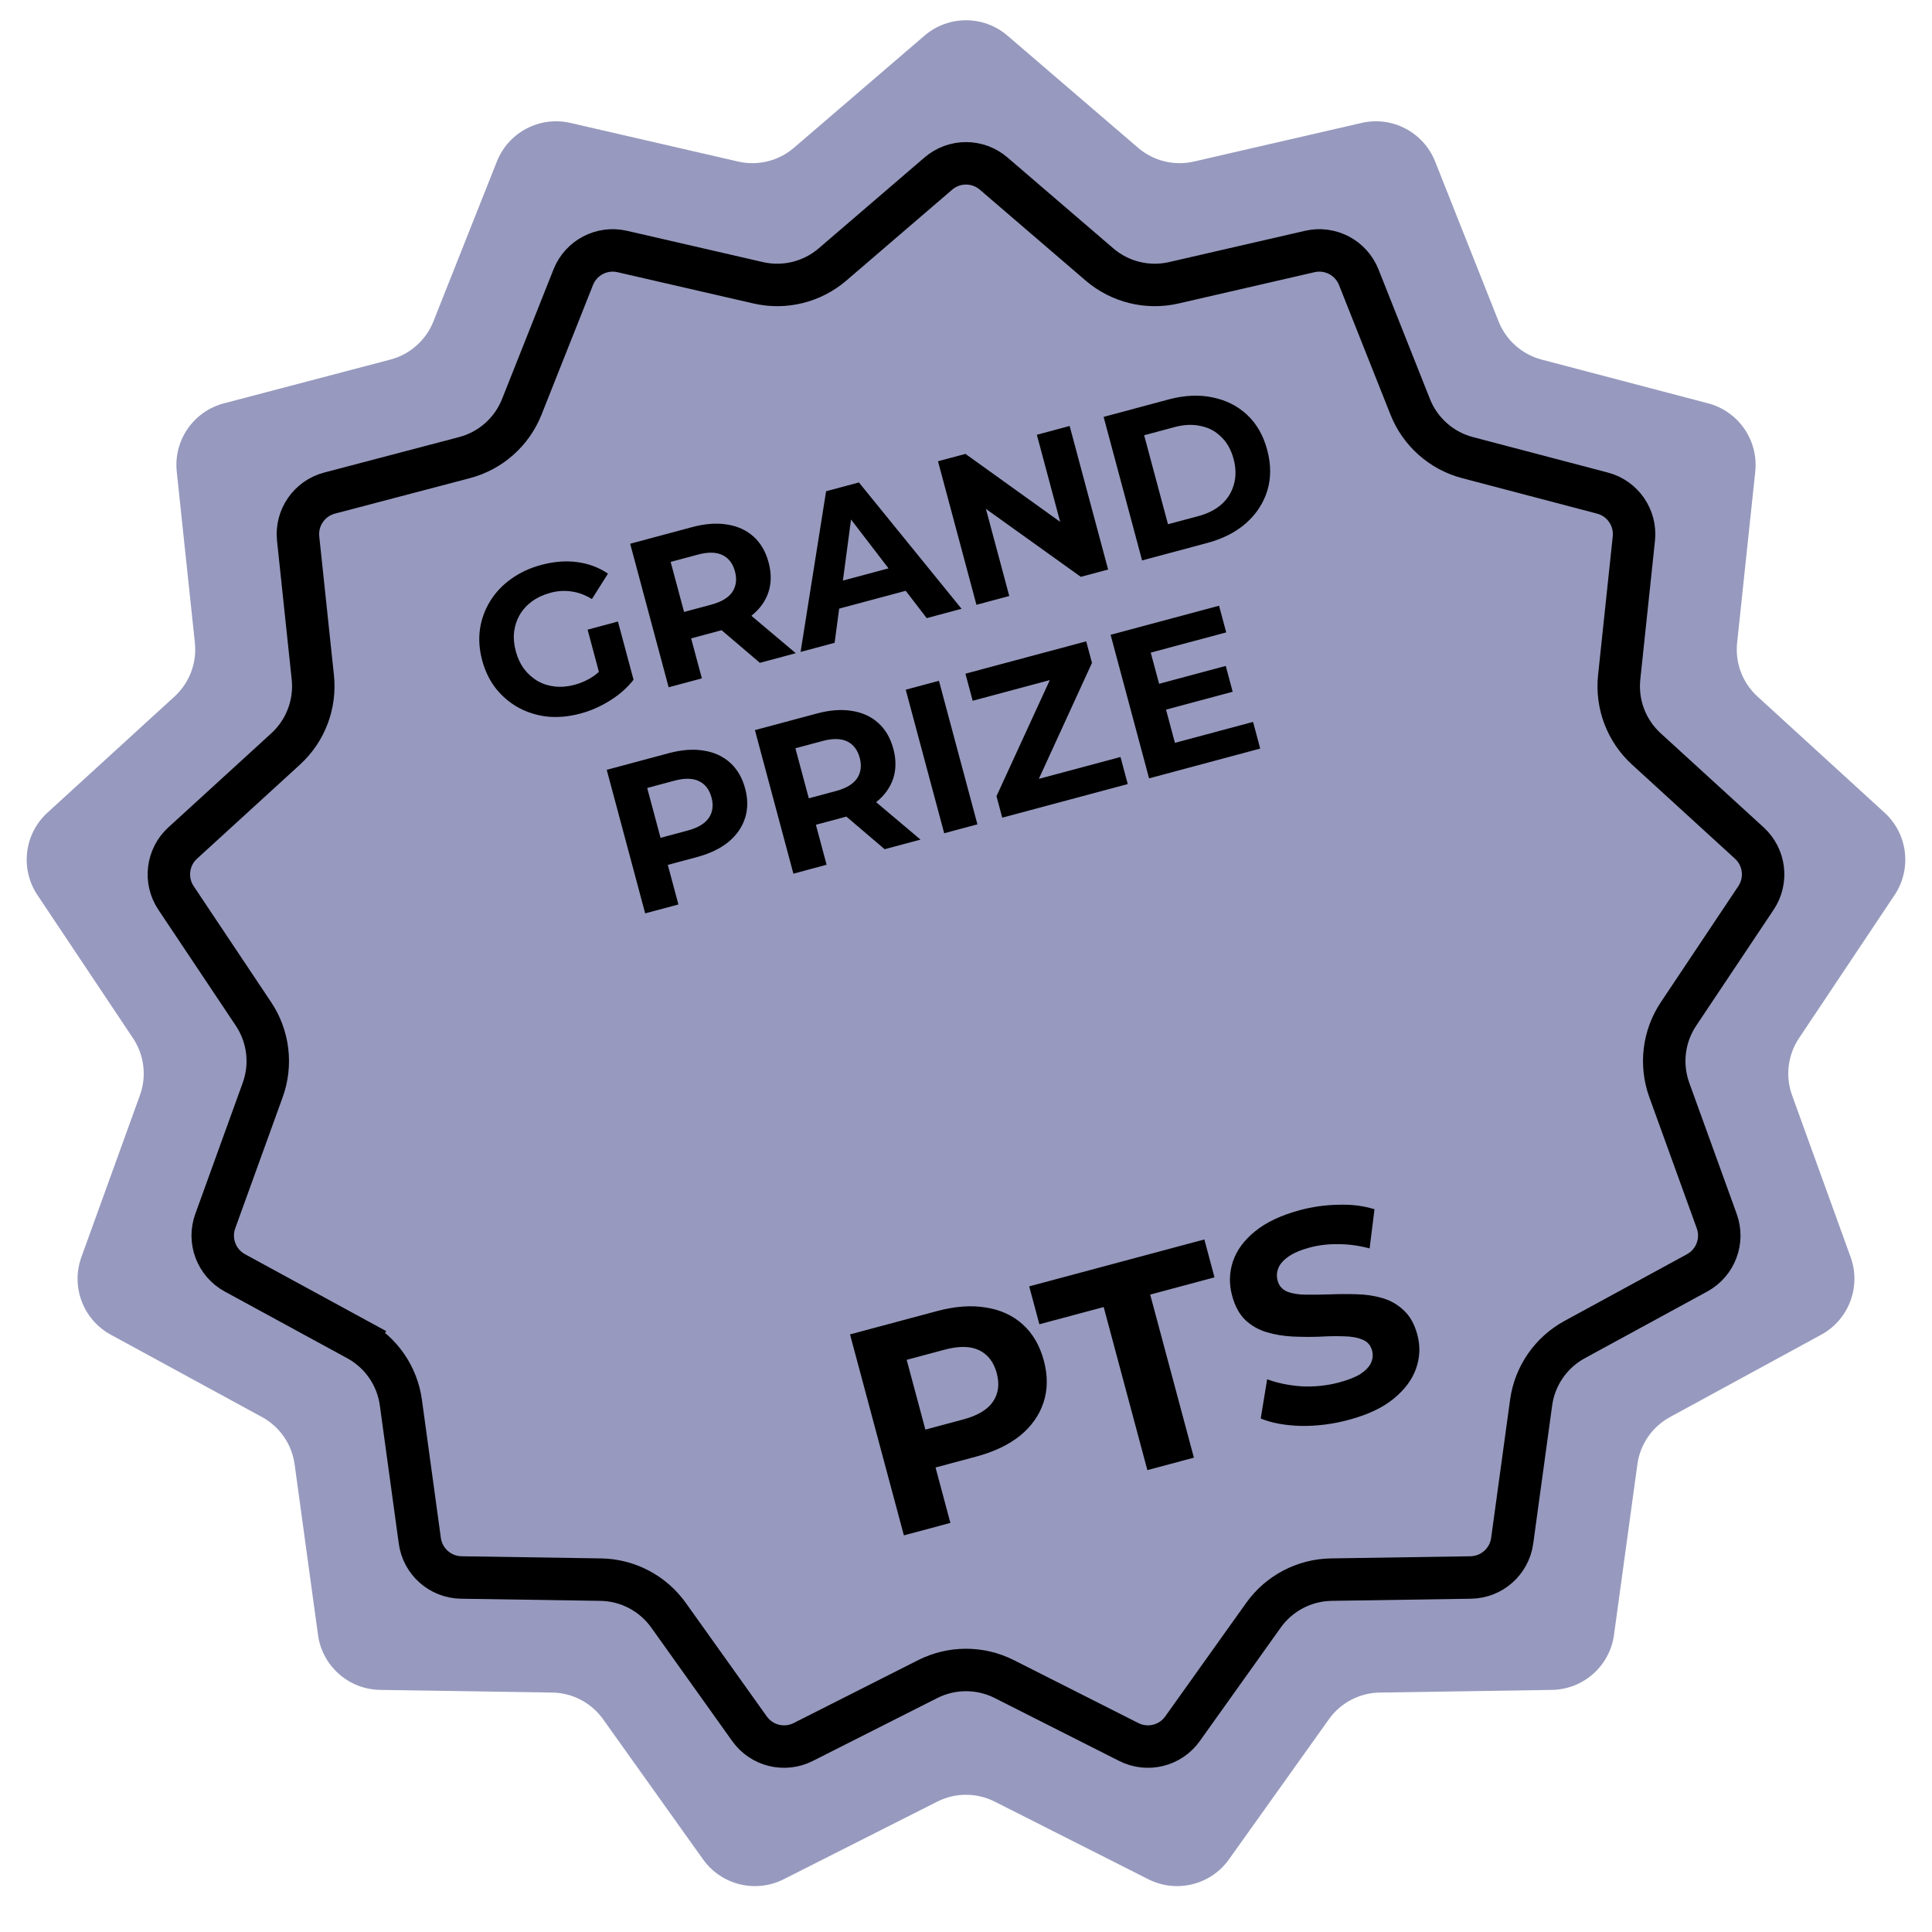
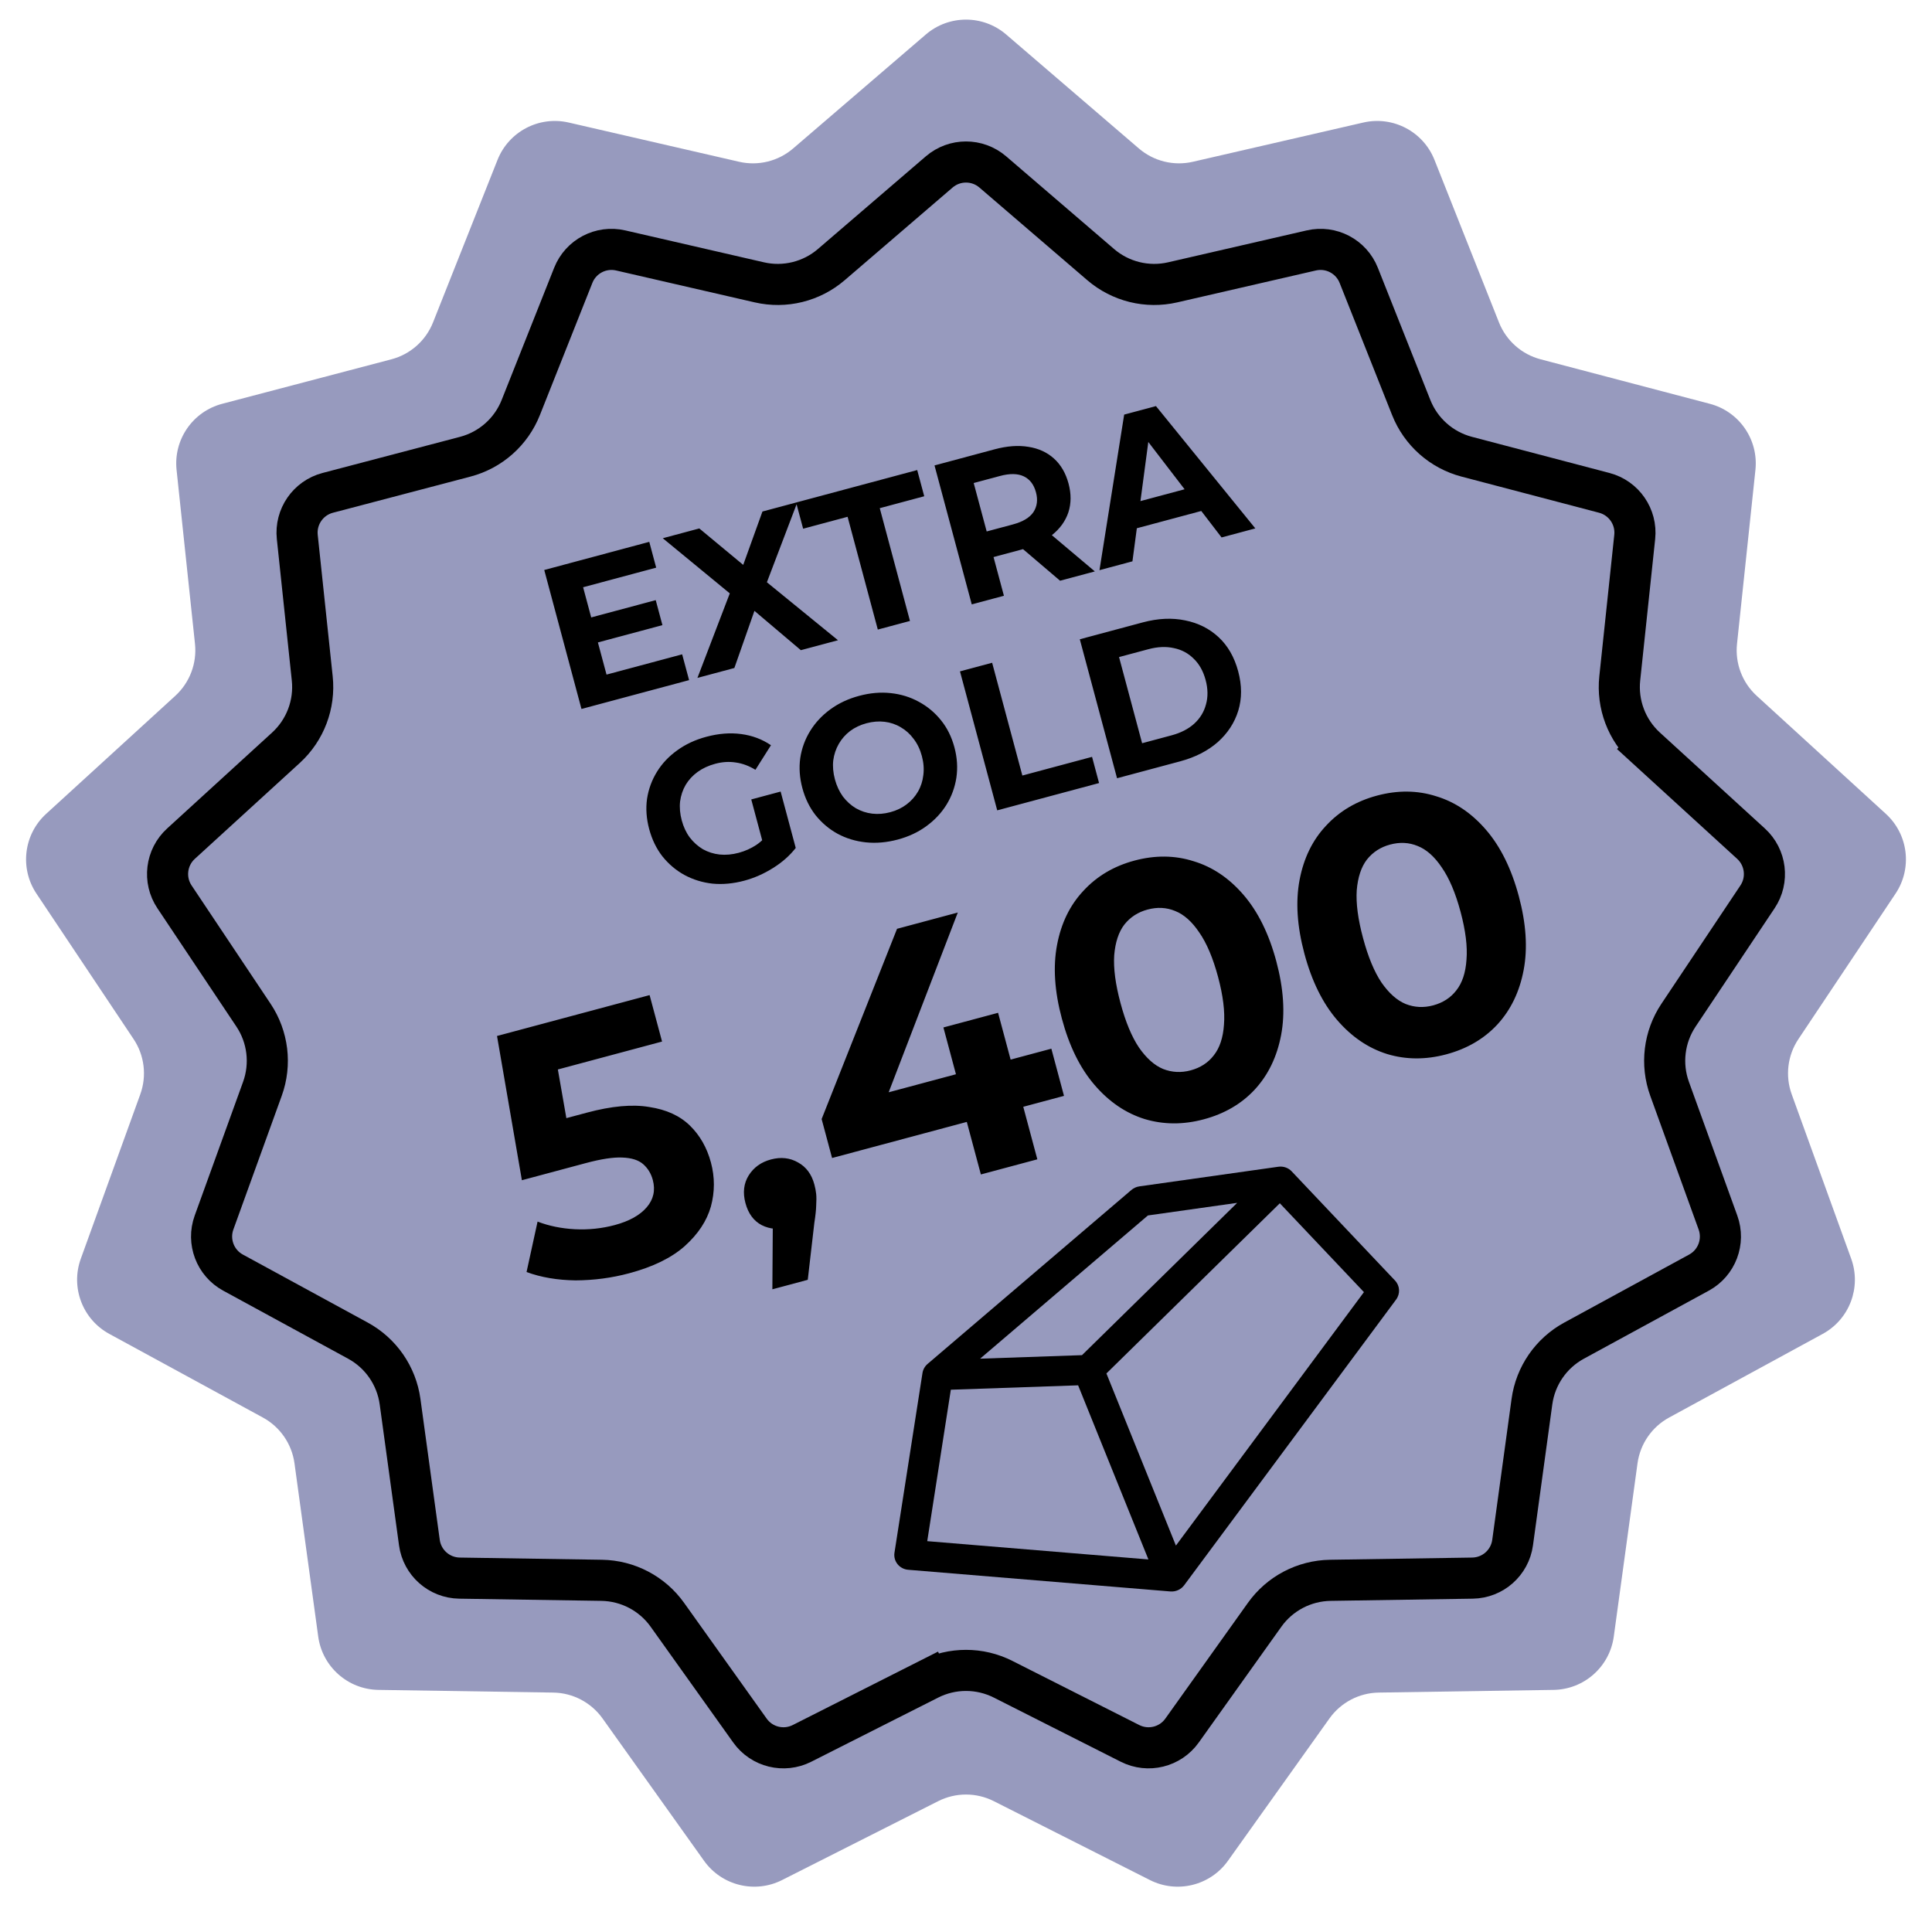
- <svg xmlns="http://www.w3.org/2000/svg" width="91" height="91" viewBox="0 0 91 91" fill="none">
-   <path d="M43.545 1.679C44.67 0.713 46.33 0.713 47.455 1.679L53.605 6.961C54.329 7.582 55.304 7.823 56.233 7.609L64.134 5.79C65.578 5.457 67.049 6.229 67.596 7.606L70.587 15.142C70.939 16.028 71.691 16.694 72.613 16.937L80.454 18.998C81.887 19.375 82.831 20.741 82.675 22.215L81.821 30.278C81.721 31.226 82.077 32.165 82.781 32.808L88.766 38.278C89.86 39.277 90.06 40.926 89.237 42.158L84.735 48.901C84.206 49.694 84.085 50.691 84.409 51.587L87.167 59.212C87.671 60.605 87.082 62.158 85.781 62.867L78.66 66.745C77.823 67.201 77.252 68.028 77.123 68.972L76.022 77.005C75.821 78.473 74.578 79.574 73.096 79.597L64.989 79.722C64.036 79.736 63.146 80.203 62.593 80.979L57.885 87.58C57.024 88.787 55.412 89.184 54.089 88.516L46.853 84.859C46.002 84.429 44.998 84.429 44.147 84.859L36.911 88.516C35.588 89.184 33.976 88.787 33.115 87.58L28.407 80.979C27.854 80.203 26.964 79.736 26.011 79.722L17.904 79.597C16.422 79.574 15.179 78.473 14.978 77.005L13.877 68.972C13.748 68.028 13.177 67.201 12.34 66.745L5.219 62.867C3.918 62.158 3.329 60.605 3.833 59.212L6.591 51.587C6.916 50.691 6.794 49.694 6.265 48.901L1.763 42.158C0.94 40.926 1.14 39.277 2.234 38.278L8.219 32.808C8.923 32.165 9.279 31.226 9.179 30.278L8.325 22.215C8.169 20.741 9.113 19.375 10.546 18.998L18.387 16.937C19.309 16.694 20.061 16.028 20.413 15.142L23.404 7.606C23.951 6.229 25.422 5.457 26.866 5.79L34.767 7.609C35.696 7.823 36.671 7.582 37.395 6.961L43.545 1.679Z" fill="#979ABE" />
-   <path d="M44.197 8.176C44.947 7.532 46.054 7.532 46.803 8.176L51.786 12.456C52.751 13.284 54.051 13.605 55.29 13.319L61.692 11.846C62.654 11.624 63.635 12.139 63.999 13.057L66.423 19.162C66.892 20.344 67.894 21.232 69.124 21.555L75.477 23.225C76.432 23.476 77.061 24.387 76.957 25.37L76.266 31.902C76.132 33.166 76.607 34.419 77.546 35.276L82.395 39.708C83.124 40.374 83.258 41.473 82.709 42.295L79.061 47.758C78.355 48.815 78.194 50.144 78.626 51.34L80.861 57.517C81.197 58.446 80.804 59.481 79.936 59.954L74.168 63.096C73.051 63.704 72.29 64.806 72.118 66.065L71.226 72.573C71.092 73.552 70.263 74.286 69.275 74.302L62.707 74.403C61.436 74.422 60.25 75.045 59.512 76.079L55.697 81.428C55.124 82.232 54.049 82.497 53.167 82.051L47.304 79.088C46.17 78.515 44.83 78.515 43.696 79.088L37.833 82.051C36.951 82.497 35.876 82.232 35.303 81.428L31.488 76.079C30.75 75.045 29.564 74.422 28.293 74.403L21.725 74.302C20.737 74.286 19.909 73.552 19.774 72.573L18.882 66.065C18.71 64.806 17.949 63.704 16.832 63.096L16.354 63.974L16.832 63.096L11.063 59.954C10.196 59.481 9.803 58.446 10.139 57.517L12.374 51.34C12.806 50.144 12.645 48.815 11.939 47.758L8.291 42.295C7.742 41.473 7.876 40.374 8.605 39.708L13.455 35.276C14.393 34.419 14.868 33.166 14.734 31.902L14.043 25.37C13.939 24.387 14.568 23.476 15.523 23.225L21.876 21.555C23.106 21.232 24.108 20.344 24.577 19.162L27.001 13.057C27.365 12.139 28.346 11.624 29.308 11.846L35.71 13.319C36.949 13.605 38.249 13.284 39.214 12.456L44.197 8.176Z" stroke="black" stroke-width="2" />
-   <path d="M27.338 33.61C26.804 33.753 26.288 33.801 25.793 33.755C25.302 33.7 24.847 33.56 24.427 33.334C24.015 33.106 23.658 32.805 23.357 32.43C23.063 32.053 22.848 31.611 22.711 31.102C22.575 30.593 22.54 30.102 22.607 29.629C22.679 29.154 22.841 28.714 23.091 28.308C23.342 27.903 23.67 27.556 24.076 27.268C24.48 26.974 24.952 26.754 25.493 26.609C26.092 26.448 26.657 26.404 27.186 26.476C27.723 26.546 28.206 26.727 28.637 27.019L27.88 28.216C27.567 28.024 27.249 27.905 26.926 27.861C26.602 27.81 26.269 27.83 25.928 27.921C25.599 28.009 25.314 28.141 25.071 28.317C24.828 28.492 24.633 28.703 24.485 28.95C24.343 29.195 24.253 29.464 24.215 29.757C24.182 30.049 24.209 30.356 24.295 30.678C24.38 30.993 24.509 31.269 24.683 31.506C24.863 31.74 25.077 31.931 25.323 32.079C25.575 32.219 25.846 32.305 26.138 32.337C26.436 32.368 26.746 32.34 27.068 32.254C27.377 32.171 27.663 32.042 27.927 31.868C28.196 31.686 28.437 31.438 28.65 31.126L29.841 32.018C29.548 32.393 29.177 32.72 28.727 33C28.284 33.277 27.821 33.481 27.338 33.61ZM28.357 32.198L27.677 29.658L29.106 29.275L29.841 32.018L28.357 32.198ZM31.494 32.372L29.682 25.611L32.609 24.826C33.215 24.664 33.763 24.624 34.254 24.707C34.744 24.782 35.157 24.972 35.494 25.275C35.83 25.578 36.067 25.984 36.203 26.493C36.338 26.995 36.335 27.462 36.195 27.893C36.053 28.317 35.789 28.685 35.403 28.995C35.017 29.306 34.522 29.542 33.916 29.704L31.859 30.256L32.37 29.384L33.059 31.953L31.494 32.372ZM35.792 31.22L33.445 29.22L35.116 28.772L37.483 30.767L35.792 31.22ZM32.417 29.557L31.525 29.01L33.495 28.482C33.978 28.352 34.311 28.153 34.494 27.883C34.676 27.606 34.717 27.285 34.619 26.918C34.519 26.544 34.322 26.286 34.029 26.144C33.735 26.002 33.347 25.995 32.864 26.125L30.893 26.653L31.39 25.723L32.417 29.557ZM37.709 30.707L38.91 23.138L40.456 22.724L45.291 28.675L43.649 29.115L39.577 23.808L40.195 23.643L39.312 30.277L37.709 30.707ZM38.827 28.854L38.924 27.555L42.401 26.623L43.145 27.698L38.827 28.854ZM45.992 28.487L44.181 21.726L45.475 21.379L50.769 25.178L50.141 25.347L48.837 20.478L50.382 20.064L52.194 26.826L50.909 27.17L45.606 23.373L46.233 23.205L47.538 28.073L45.992 28.487ZM53.794 26.397L51.982 19.636L55.053 18.812C55.788 18.616 56.473 18.584 57.109 18.717C57.743 18.844 58.285 19.116 58.736 19.534C59.186 19.952 59.503 20.505 59.688 21.194C59.871 21.877 59.872 22.515 59.693 23.108C59.512 23.695 59.18 24.205 58.695 24.638C58.209 25.066 57.599 25.377 56.865 25.574L53.794 26.397ZM55.014 24.693L56.444 24.31C56.894 24.189 57.261 24.001 57.545 23.746C57.833 23.482 58.025 23.168 58.121 22.805C58.223 22.439 58.218 22.044 58.104 21.619C57.988 21.187 57.795 20.842 57.526 20.583C57.261 20.316 56.939 20.143 56.559 20.066C56.184 19.98 55.771 19.997 55.32 20.118L53.891 20.501L55.014 24.693ZM30.389 43.021L28.578 36.26L31.504 35.475C32.11 35.313 32.658 35.273 33.149 35.355C33.639 35.431 34.052 35.621 34.389 35.924C34.725 36.227 34.962 36.633 35.098 37.142C35.233 37.644 35.23 38.111 35.09 38.542C34.95 38.972 34.688 39.346 34.304 39.663C33.918 39.974 33.422 40.21 32.817 40.373L30.759 40.924L31.266 40.032L31.954 42.602L30.389 43.021ZM31.312 40.206L30.418 39.649L32.388 39.121C32.871 38.991 33.204 38.792 33.387 38.522C33.57 38.252 33.612 37.933 33.514 37.566C33.414 37.193 33.217 36.935 32.924 36.793C32.63 36.651 32.242 36.644 31.759 36.773L29.789 37.301L30.285 36.371L31.312 40.206ZM37.37 41.151L35.558 34.389L38.485 33.605C39.09 33.443 39.638 33.403 40.13 33.485C40.619 33.561 41.032 33.75 41.369 34.054C41.706 34.357 41.942 34.763 42.078 35.272C42.213 35.774 42.211 36.24 42.071 36.671C41.929 37.096 41.665 37.463 41.279 37.774C40.893 38.084 40.397 38.321 39.792 38.483L37.734 39.034L38.246 38.162L38.934 40.731L37.37 41.151ZM41.668 39.999L39.32 37.998L40.991 37.55L43.358 39.546L41.668 39.999ZM38.293 38.336L37.401 37.788L39.371 37.26C39.854 37.131 40.187 36.931 40.37 36.661C40.551 36.385 40.593 36.063 40.494 35.696C40.394 35.322 40.198 35.065 39.904 34.922C39.611 34.78 39.222 34.774 38.739 34.903L36.769 35.431L37.265 34.501L38.293 38.336ZM44.473 39.247L42.661 32.486L44.226 32.067L46.038 38.828L44.473 39.247ZM47.207 38.514L46.936 37.5L49.767 31.337L50.113 31.856L45.815 33.007L45.473 31.732L51.162 30.208L51.434 31.222L48.612 37.382L48.266 36.864L52.777 35.656L53.119 36.931L47.207 38.514ZM54.48 32.239L57.735 31.366L58.061 32.583L54.806 33.456L54.48 32.239ZM55.341 34.989L59.021 34.003L59.358 35.259L54.123 36.662L52.311 29.9L57.42 28.531L57.757 29.787L54.202 30.739L55.341 34.989Z" fill="black" />
-   <path d="M42.574 72.318L40.037 62.852L44.135 61.754C44.982 61.527 45.75 61.471 46.438 61.586C47.123 61.692 47.702 61.958 48.173 62.382C48.644 62.807 48.975 63.375 49.166 64.087C49.355 64.79 49.351 65.444 49.155 66.047C48.959 66.65 48.592 67.174 48.054 67.617C47.513 68.052 46.819 68.383 45.972 68.61L43.092 69.382L43.801 68.134L44.765 71.731L42.574 72.318ZM43.866 68.377L42.613 67.597L45.372 66.858C46.048 66.677 46.514 66.397 46.771 66.019C47.027 65.641 47.086 65.195 46.949 64.681C46.808 64.159 46.533 63.798 46.122 63.599C45.711 63.399 45.168 63.391 44.492 63.572L41.733 64.311L42.427 63.009L43.866 68.377ZM54.043 69.245L51.985 61.564L48.956 62.375L48.477 60.59L56.727 58.38L57.205 60.165L54.176 60.977L56.234 68.658L54.043 69.245ZM63.529 66.877C62.772 67.08 62.02 67.175 61.272 67.163C60.523 67.141 59.892 67.025 59.382 66.814L59.684 64.965C60.166 65.145 60.708 65.256 61.309 65.298C61.916 65.328 62.504 65.267 63.072 65.115C63.505 64.999 63.841 64.866 64.081 64.715C64.327 64.552 64.493 64.377 64.578 64.19C64.663 64.003 64.679 63.81 64.626 63.612C64.558 63.359 64.406 63.188 64.169 63.097C63.929 62.996 63.635 62.945 63.286 62.942C62.935 62.929 62.551 62.936 62.132 62.961C61.72 62.975 61.299 62.972 60.869 62.952C60.447 62.929 60.048 62.863 59.67 62.751C59.292 62.64 58.956 62.45 58.662 62.181C58.377 61.909 58.166 61.521 58.031 61.016C57.886 60.475 57.899 59.945 58.069 59.426C58.246 58.896 58.592 58.421 59.108 58.003C59.63 57.573 60.338 57.239 61.23 56.999C61.825 56.84 62.431 56.755 63.046 56.745C63.66 56.725 64.225 56.796 64.741 56.957L64.511 58.802C64.001 58.668 63.51 58.601 63.037 58.602C62.561 58.594 62.112 58.647 61.688 58.761C61.264 58.874 60.931 59.017 60.687 59.189C60.443 59.36 60.284 59.543 60.21 59.737C60.134 59.921 60.124 60.117 60.179 60.325C60.245 60.568 60.397 60.74 60.636 60.84C60.873 60.931 61.166 60.978 61.515 60.981C61.864 60.985 62.244 60.979 62.656 60.966C63.076 60.95 63.496 60.948 63.915 60.961C64.344 60.972 64.746 61.033 65.124 61.145C65.502 61.256 65.833 61.448 66.119 61.719C66.413 61.988 66.626 62.37 66.759 62.866C66.902 63.398 66.884 63.925 66.704 64.446C66.525 64.968 66.174 65.444 65.652 65.873C65.138 66.301 64.431 66.635 63.529 66.877Z" fill="black" />
+ <svg xmlns="http://www.w3.org/2000/svg" width="94" height="94" viewBox="0 0 94 94" fill="none">
+   <path d="M45.045 1.679C46.17 0.713 47.83 0.713 48.955 1.679L55.41 7.223C56.134 7.844 57.109 8.085 58.038 7.871L66.331 5.962C67.775 5.629 69.246 6.401 69.793 7.778L72.932 15.688C73.284 16.574 74.036 17.24 74.958 17.482L83.188 19.646C84.622 20.023 85.565 21.389 85.409 22.863L84.513 31.326C84.413 32.274 84.769 33.213 85.473 33.856L91.755 39.597C92.849 40.596 93.049 42.245 92.227 43.477L87.501 50.555C86.971 51.347 86.85 52.345 87.174 53.241L90.069 61.244C90.573 62.637 89.984 64.19 88.683 64.899L81.21 68.969C80.372 69.425 79.802 70.252 79.672 71.196L78.517 79.627C78.315 81.096 77.072 82.197 75.591 82.22L67.082 82.351C66.128 82.365 65.239 82.832 64.685 83.608L59.744 90.537C58.883 91.743 57.271 92.141 55.948 91.472L48.353 87.634C47.502 87.204 46.498 87.204 45.647 87.634L38.052 91.472C36.729 92.141 35.117 91.743 34.256 90.537L29.315 83.608C28.761 82.832 27.872 82.365 26.918 82.351L18.409 82.22C16.928 82.197 15.685 81.096 15.483 79.627L14.328 71.196C14.198 70.252 13.628 69.425 12.79 68.969L5.317 64.899C4.015 64.19 3.427 62.637 3.931 61.244L6.826 53.241C7.15 52.345 7.029 51.347 6.499 50.555L1.773 43.477C0.951 42.245 1.151 40.596 2.245 39.597L8.527 33.856C9.231 33.213 9.587 32.274 9.487 31.326L8.591 22.863C8.435 21.389 9.378 20.023 10.812 19.646L19.042 17.482C19.964 17.24 20.716 16.574 21.068 15.688L24.207 7.778C24.754 6.401 26.225 5.629 27.669 5.962L35.962 7.871C36.891 8.085 37.866 7.844 38.59 7.223L45.045 1.679Z" fill="#979ABE" />
+   <path fill-rule="evenodd" clip-rule="evenodd" d="M55.047 57.897C55.157 57.803 55.292 57.742 55.436 57.722L62.197 56.767C62.438 56.733 62.68 56.816 62.844 56.99L67.874 62.304C68.115 62.559 68.136 62.946 67.926 63.23L57.616 77.127C57.461 77.337 57.205 77.452 56.943 77.431L44.186 76.376C43.982 76.359 43.795 76.26 43.669 76.103C43.543 75.946 43.489 75.745 43.52 75.546L44.882 66.806C44.908 66.633 44.998 66.474 45.133 66.359L55.047 57.897ZM55.851 59.137L47.687 66.105L52.644 65.934L60.194 58.524L55.851 59.137ZM62.269 58.544L53.832 66.824L57.213 75.199L66.361 62.867L62.269 58.544ZM55.875 75.874L52.455 67.402L46.262 67.616L45.114 74.984L55.875 75.874Z" fill="black" />
+   <path d="M45.697 8.365C46.446 7.721 47.554 7.721 48.303 8.365L53.553 12.874C54.517 13.702 55.818 14.023 57.057 13.737L63.801 12.185C64.763 11.963 65.744 12.478 66.108 13.396L68.662 19.828C69.131 21.01 70.133 21.898 71.362 22.221L78.056 23.98C79.011 24.232 79.64 25.143 79.536 26.125L78.808 33.007C78.674 34.271 79.149 35.524 80.087 36.381L80.762 35.643L80.087 36.381L85.196 41.049C85.925 41.716 86.059 42.815 85.51 43.636L81.667 49.392C80.961 50.449 80.8 51.779 81.232 52.974L83.586 59.481C83.922 60.41 83.53 61.446 82.662 61.918L76.585 65.228C75.468 65.836 74.707 66.939 74.535 68.198L73.595 75.054C73.461 76.033 72.632 76.767 71.644 76.782L64.725 76.889C63.454 76.909 62.268 77.531 61.53 78.566L57.511 84.2C56.937 85.004 55.862 85.269 54.981 84.824L48.804 81.702C47.67 81.129 46.33 81.129 45.196 81.702L45.647 82.595L45.196 81.702L39.019 84.824C38.138 85.269 37.062 85.004 36.489 84.2L32.47 78.566C31.732 77.531 30.546 76.909 29.275 76.889L22.356 76.782C21.368 76.767 20.539 76.033 20.405 75.054L19.465 68.198C19.293 66.939 18.532 65.836 17.415 65.228L11.338 61.918C10.47 61.446 10.078 60.41 10.414 59.481L12.768 52.974C13.2 51.779 13.039 50.449 12.333 49.392L8.49 43.636C7.941 42.815 8.075 41.716 8.804 41.049L13.913 36.381C14.851 35.524 15.326 34.271 15.192 33.007L14.464 26.125C14.36 25.143 14.989 24.232 15.944 23.98L22.637 22.221C23.867 21.898 24.869 21.01 25.338 19.828L27.892 13.396C28.256 12.478 29.236 11.963 30.199 12.185L36.943 13.737C38.182 14.023 39.483 13.702 40.447 12.874L45.697 8.365Z" stroke="black" stroke-width="2" />
+   <path d="M28.649 30.071L31.904 29.199L32.23 30.416L28.975 31.288L28.649 30.071ZM29.51 32.822L33.19 31.836L33.527 33.091L28.291 34.494L26.48 27.733L31.59 26.363L31.926 27.619L28.371 28.572L29.51 32.822ZM33.933 32.983L35.766 28.195L36.072 29.335L32.247 26.187L34.024 25.711L36.674 27.91L35.932 28.119L37.096 24.888L38.796 24.433L37.058 28.998L36.758 27.877L40.772 31.15L38.965 31.634L36.207 29.298L36.922 29.107L35.73 32.501L33.933 32.983ZM42.709 30.631L41.239 25.144L39.076 25.724L38.734 24.449L44.626 22.87L44.968 24.145L42.804 24.725L44.274 30.212L42.709 30.631ZM47.28 29.406L45.468 22.645L48.395 21.86C49 21.698 49.548 21.658 50.04 21.741C50.529 21.817 50.943 22.006 51.279 22.309C51.616 22.613 51.852 23.018 51.989 23.527C52.123 24.029 52.121 24.496 51.981 24.927C51.839 25.351 51.575 25.719 51.189 26.029C50.803 26.34 50.307 26.576 49.702 26.738L47.645 27.29L48.156 26.418L48.845 28.987L47.28 29.406ZM51.578 28.255L49.23 26.254L50.901 25.806L53.269 27.802L51.578 28.255ZM48.203 26.591L47.311 26.044L49.281 25.516C49.764 25.386 50.097 25.187 50.28 24.917C50.461 24.64 50.503 24.319 50.404 23.952C50.304 23.578 50.108 23.32 49.814 23.178C49.521 23.036 49.133 23.029 48.65 23.159L46.679 23.687L47.175 22.757L48.203 26.591ZM53.494 27.741L54.696 20.172L56.242 19.758L61.077 25.709L59.435 26.149L55.362 20.843L55.98 20.677L55.098 27.311L53.494 27.741ZM54.613 25.889L54.71 24.589L58.187 23.657L58.93 24.732L54.613 25.889ZM36.213 42.849C35.678 42.992 35.163 43.04 34.668 42.993C34.177 42.939 33.722 42.798 33.302 42.572C32.889 42.345 32.533 42.044 32.232 41.669C31.938 41.292 31.723 40.849 31.586 40.341C31.45 39.832 31.415 39.341 31.481 38.867C31.554 38.392 31.716 37.952 31.966 37.547C32.217 37.142 32.545 36.795 32.95 36.507C33.355 36.212 33.827 35.992 34.368 35.847C34.967 35.687 35.532 35.643 36.062 35.715C36.598 35.785 37.081 35.966 37.511 36.258L36.755 37.454C36.442 37.262 36.123 37.144 35.801 37.099C35.477 37.048 35.144 37.068 34.803 37.16C34.474 37.248 34.189 37.38 33.946 37.555C33.703 37.73 33.508 37.942 33.36 38.188C33.218 38.433 33.128 38.702 33.089 38.996C33.057 39.287 33.084 39.594 33.17 39.916C33.255 40.232 33.384 40.508 33.558 40.744C33.738 40.979 33.952 41.17 34.198 41.318C34.45 41.458 34.721 41.544 35.013 41.576C35.311 41.606 35.621 41.579 35.943 41.492C36.252 41.41 36.538 41.281 36.802 41.107C37.071 40.924 37.312 40.677 37.525 40.364L38.716 41.256C38.423 41.632 38.052 41.959 37.602 42.238C37.159 42.516 36.696 42.719 36.213 42.849ZM37.232 41.437L36.552 38.896L37.981 38.513L38.716 41.256L37.232 41.437ZM43.684 40.847C43.15 40.99 42.631 41.036 42.127 40.984C41.63 40.931 41.171 40.792 40.752 40.566C40.339 40.339 39.982 40.037 39.681 39.662C39.387 39.286 39.173 38.846 39.038 38.344C38.904 37.842 38.87 37.354 38.936 36.88C39.009 36.405 39.17 35.965 39.421 35.56C39.671 35.155 39.998 34.805 40.403 34.51C40.807 34.215 41.273 33.997 41.801 33.856C42.335 33.713 42.848 33.669 43.339 33.723C43.836 33.776 44.291 33.917 44.704 34.144C45.124 34.37 45.484 34.67 45.784 35.045C46.083 35.414 46.301 35.853 46.437 36.361C46.572 36.864 46.603 37.355 46.532 37.837C46.459 38.312 46.298 38.752 46.048 39.157C45.802 39.554 45.477 39.9 45.073 40.195C44.675 40.488 44.212 40.705 43.684 40.847ZM43.318 39.516C43.62 39.435 43.883 39.309 44.107 39.139C44.337 38.967 44.522 38.759 44.664 38.514C44.805 38.269 44.892 38 44.924 37.709C44.963 37.415 44.939 37.108 44.853 36.786C44.767 36.464 44.634 36.185 44.453 35.951C44.28 35.714 44.07 35.525 43.825 35.384C43.587 35.241 43.325 35.152 43.04 35.118C42.755 35.084 42.461 35.108 42.158 35.189C41.855 35.27 41.589 35.397 41.359 35.569C41.136 35.739 40.953 35.947 40.812 36.191C40.67 36.437 40.58 36.706 40.541 36.999C40.509 37.291 40.536 37.597 40.622 37.919C40.707 38.235 40.837 38.514 41.012 38.757C41.193 38.992 41.402 39.181 41.641 39.324C41.886 39.465 42.151 39.553 42.436 39.587C42.721 39.621 43.015 39.597 43.318 39.516ZM48.519 39.427L46.707 32.665L48.272 32.246L49.742 37.733L53.133 36.824L53.474 38.099L48.519 39.427ZM54.349 37.865L52.537 31.103L55.608 30.28C56.343 30.084 57.028 30.052 57.664 30.185C58.298 30.312 58.841 30.584 59.291 31.002C59.741 31.42 60.058 31.973 60.243 32.662C60.426 33.345 60.428 33.983 60.248 34.576C60.067 35.163 59.735 35.673 59.251 36.106C58.764 36.533 58.154 36.845 57.42 37.042L54.349 37.865ZM55.569 36.161L56.999 35.778C57.45 35.657 57.817 35.469 58.1 35.214C58.389 34.95 58.581 34.636 58.676 34.272C58.779 33.907 58.773 33.511 58.659 33.087C58.543 32.655 58.351 32.31 58.081 32.051C57.816 31.784 57.494 31.611 57.114 31.533C56.739 31.448 56.326 31.465 55.876 31.586L54.446 31.969L55.569 36.161Z" fill="black" />
+   <path d="M30.611 61.95C29.765 62.177 28.895 62.292 28.002 62.296C27.116 62.284 26.323 62.149 25.619 61.89L26.155 59.436C26.708 59.648 27.313 59.772 27.968 59.807C28.636 59.84 29.282 59.772 29.908 59.605C30.615 59.415 31.134 59.127 31.465 58.74C31.797 58.353 31.895 57.91 31.762 57.412C31.678 57.099 31.522 56.843 31.295 56.643C31.067 56.443 30.728 56.335 30.276 56.319C29.836 56.3 29.246 56.39 28.504 56.589L25.392 57.423L24.182 50.405L31.606 48.416L32.212 50.676L25.796 52.395L26.912 50.717L27.786 55.719L25.981 54.824L28.554 54.135C29.76 53.812 30.773 53.72 31.593 53.861C32.422 53.986 33.08 54.288 33.569 54.766C34.057 55.244 34.397 55.842 34.59 56.561C34.782 57.28 34.781 57.994 34.587 58.705C34.389 59.404 33.964 60.046 33.313 60.63C32.671 61.2 31.77 61.64 30.611 61.95ZM37.579 62.73L37.609 58.249L38.41 59.712C37.912 59.845 37.462 59.81 37.06 59.608C36.669 59.402 36.405 59.044 36.269 58.534C36.132 58.024 36.186 57.575 36.429 57.186C36.673 56.798 37.033 56.54 37.508 56.413C37.995 56.282 38.437 56.332 38.833 56.561C39.227 56.778 39.491 57.136 39.624 57.635C39.665 57.785 39.694 57.939 39.711 58.096C39.725 58.241 39.725 58.428 39.711 58.655C39.706 58.867 39.676 59.149 39.621 59.499L39.301 62.268L37.579 62.73ZM40.484 56.342L39.976 54.447L43.645 45.19L46.601 44.398L43.054 53.622L41.573 53.59L51.153 51.023L51.768 53.319L40.484 56.342ZM47.724 57.142L47.039 54.586L46.511 52.267L45.901 49.99L48.561 49.277L50.471 56.406L47.724 57.142ZM58.567 54.46C57.57 54.727 56.613 54.722 55.694 54.447C54.772 54.16 53.959 53.607 53.256 52.789C52.552 51.972 52.022 50.896 51.665 49.563C51.307 48.23 51.229 47.034 51.43 45.974C51.63 44.914 52.059 44.035 52.717 43.337C53.372 42.627 54.197 42.139 55.194 41.872C56.203 41.602 57.162 41.612 58.072 41.902C58.991 42.178 59.802 42.724 60.505 43.542C61.209 44.36 61.739 45.435 62.097 46.768C62.454 48.101 62.532 49.298 62.332 50.358C62.131 51.418 61.704 52.302 61.049 53.012C60.403 53.707 59.576 54.19 58.567 54.46ZM57.929 52.078C58.404 51.95 58.78 51.707 59.056 51.347C59.344 50.984 59.509 50.486 59.551 49.854C59.604 49.219 59.508 48.443 59.263 47.528C59.017 46.612 58.713 45.892 58.349 45.368C57.996 44.842 57.605 44.493 57.174 44.323C56.755 44.149 56.308 44.126 55.833 44.254C55.369 44.378 54.993 44.621 54.705 44.984C54.429 45.344 54.264 45.842 54.211 46.477C54.169 47.11 54.271 47.884 54.516 48.799C54.761 49.715 55.06 50.436 55.413 50.963C55.777 51.487 56.168 51.835 56.587 52.009C57.018 52.179 57.465 52.202 57.929 52.078ZM70.368 51.298C69.371 51.565 68.413 51.561 67.495 51.285C66.573 50.998 65.76 50.445 65.056 49.627C64.353 48.81 63.822 47.734 63.465 46.401C63.108 45.068 63.03 43.872 63.23 42.812C63.431 41.752 63.86 40.873 64.517 40.175C65.172 39.465 65.998 38.977 66.995 38.71C68.003 38.44 68.963 38.45 69.873 38.74C70.791 39.016 71.602 39.562 72.306 40.38C73.01 41.198 73.54 42.273 73.897 43.606C74.254 44.939 74.333 46.136 74.132 47.196C73.932 48.256 73.504 49.14 72.85 49.85C72.203 50.545 71.376 51.028 70.368 51.298ZM69.729 48.916C70.205 48.788 70.58 48.545 70.857 48.185C71.145 47.822 71.309 47.325 71.351 46.692C71.404 46.057 71.308 45.281 71.063 44.365C70.818 43.45 70.513 42.73 70.149 42.206C69.797 41.68 69.405 41.331 68.975 41.161C68.555 40.987 68.108 40.964 67.633 41.092C67.169 41.216 66.794 41.46 66.506 41.822C66.229 42.182 66.065 42.68 66.011 43.315C65.969 43.948 66.071 44.722 66.317 45.637C66.562 46.553 66.861 47.274 67.213 47.801C67.577 48.325 67.969 48.673 68.388 48.847C68.819 49.017 69.266 49.04 69.729 48.916Z" fill="black" />
</svg>
